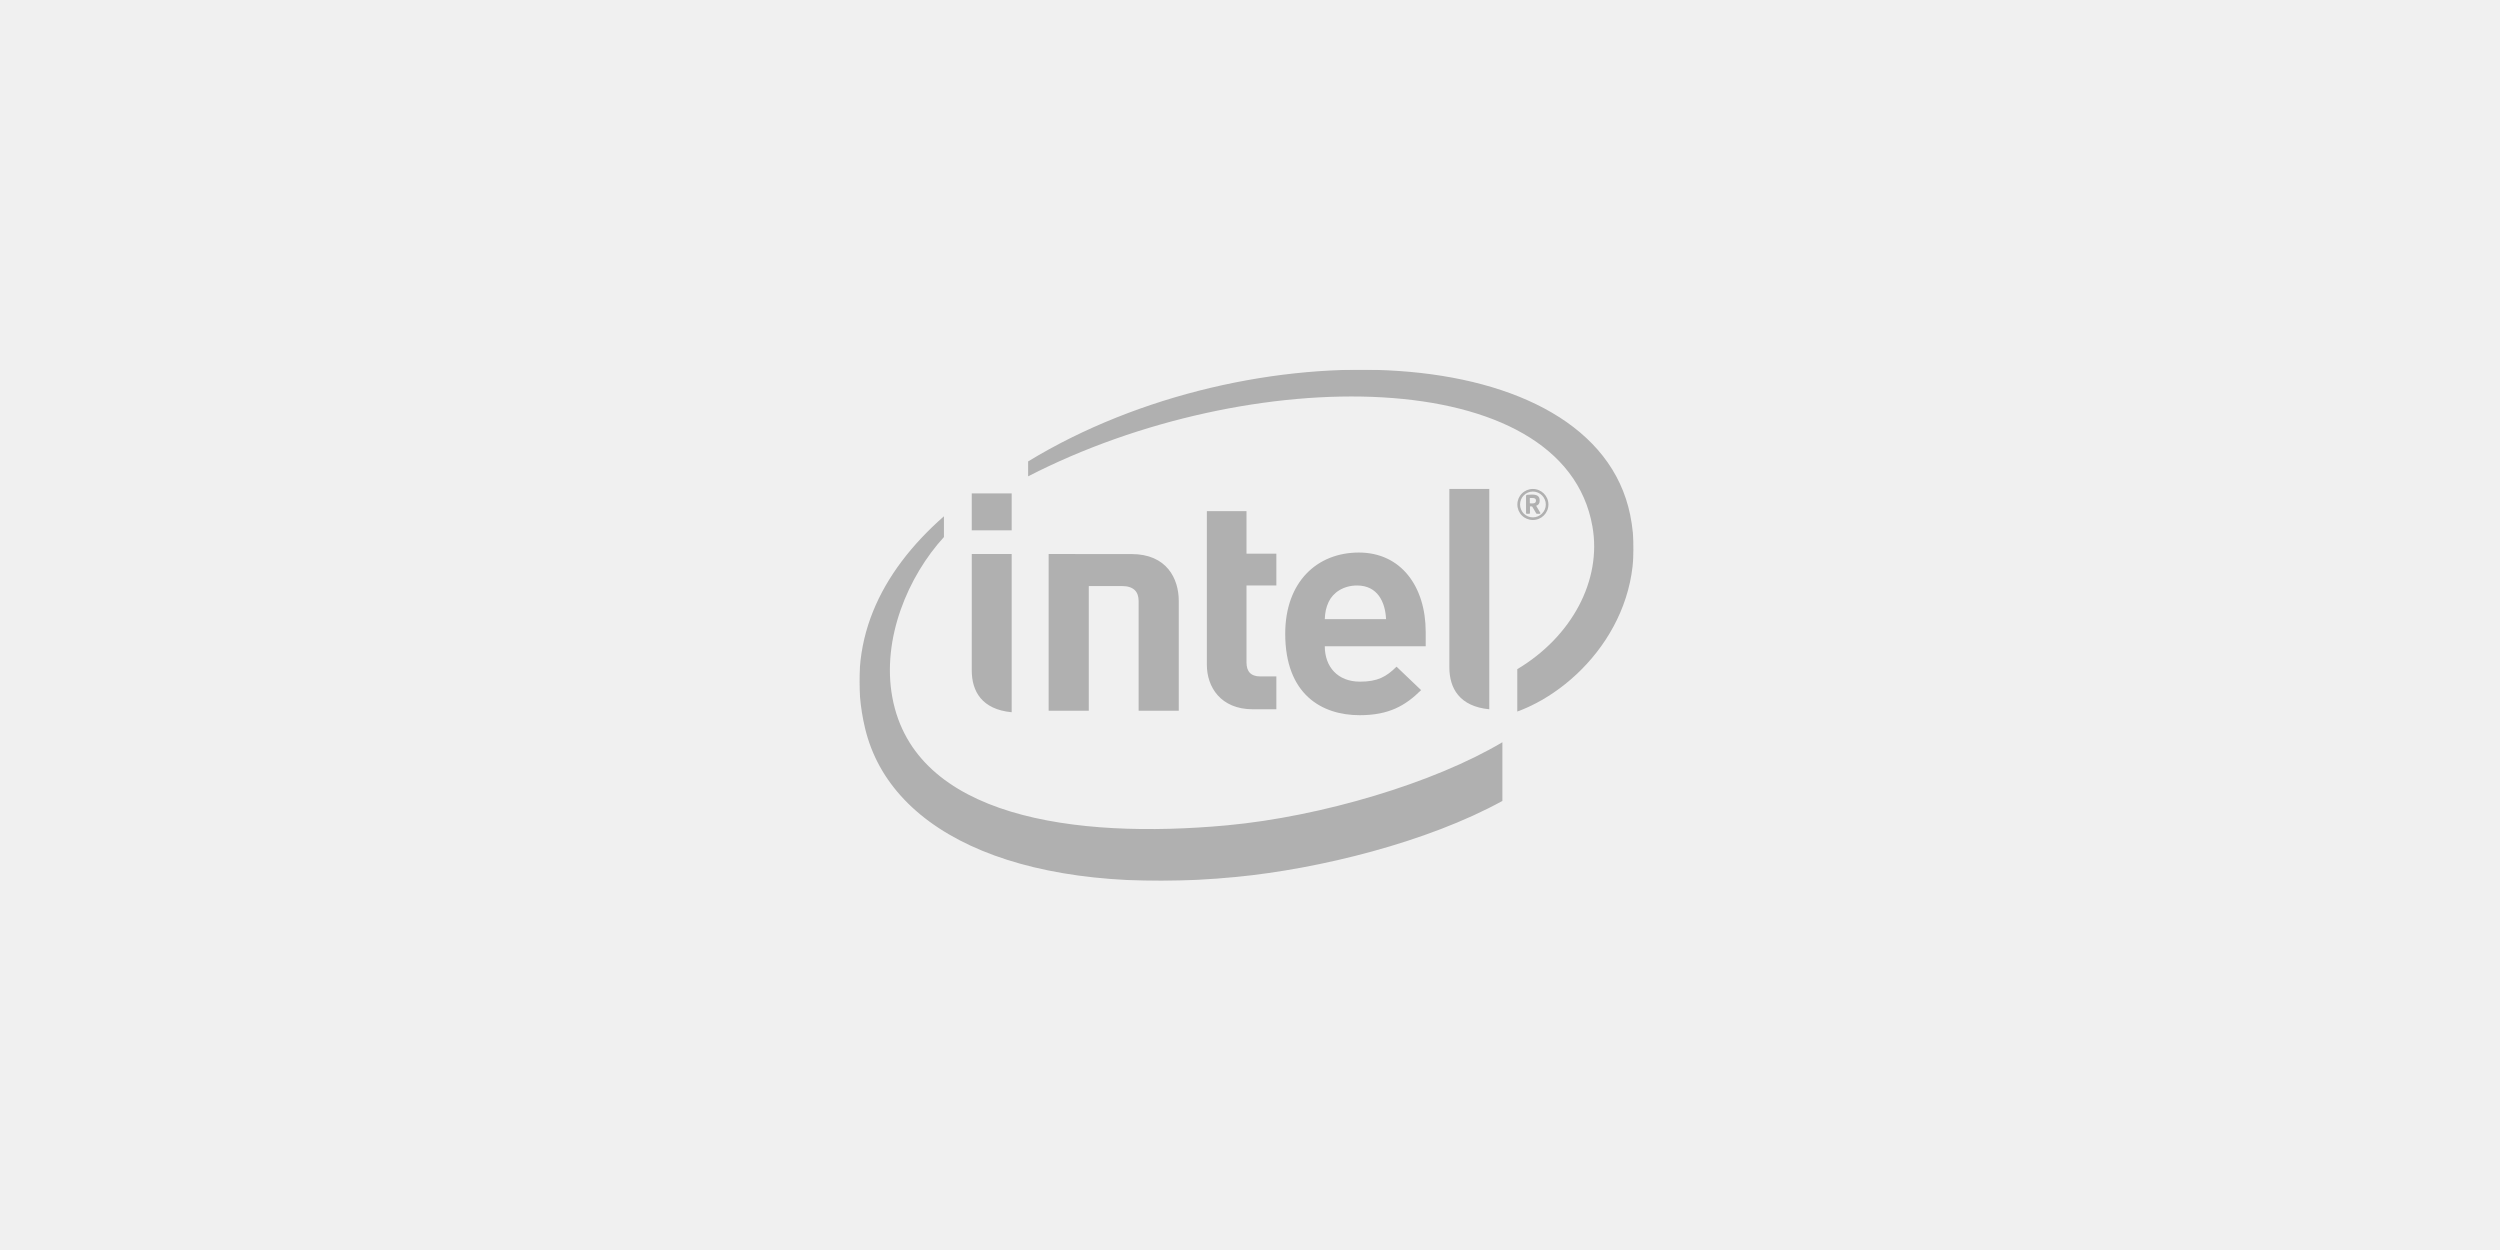
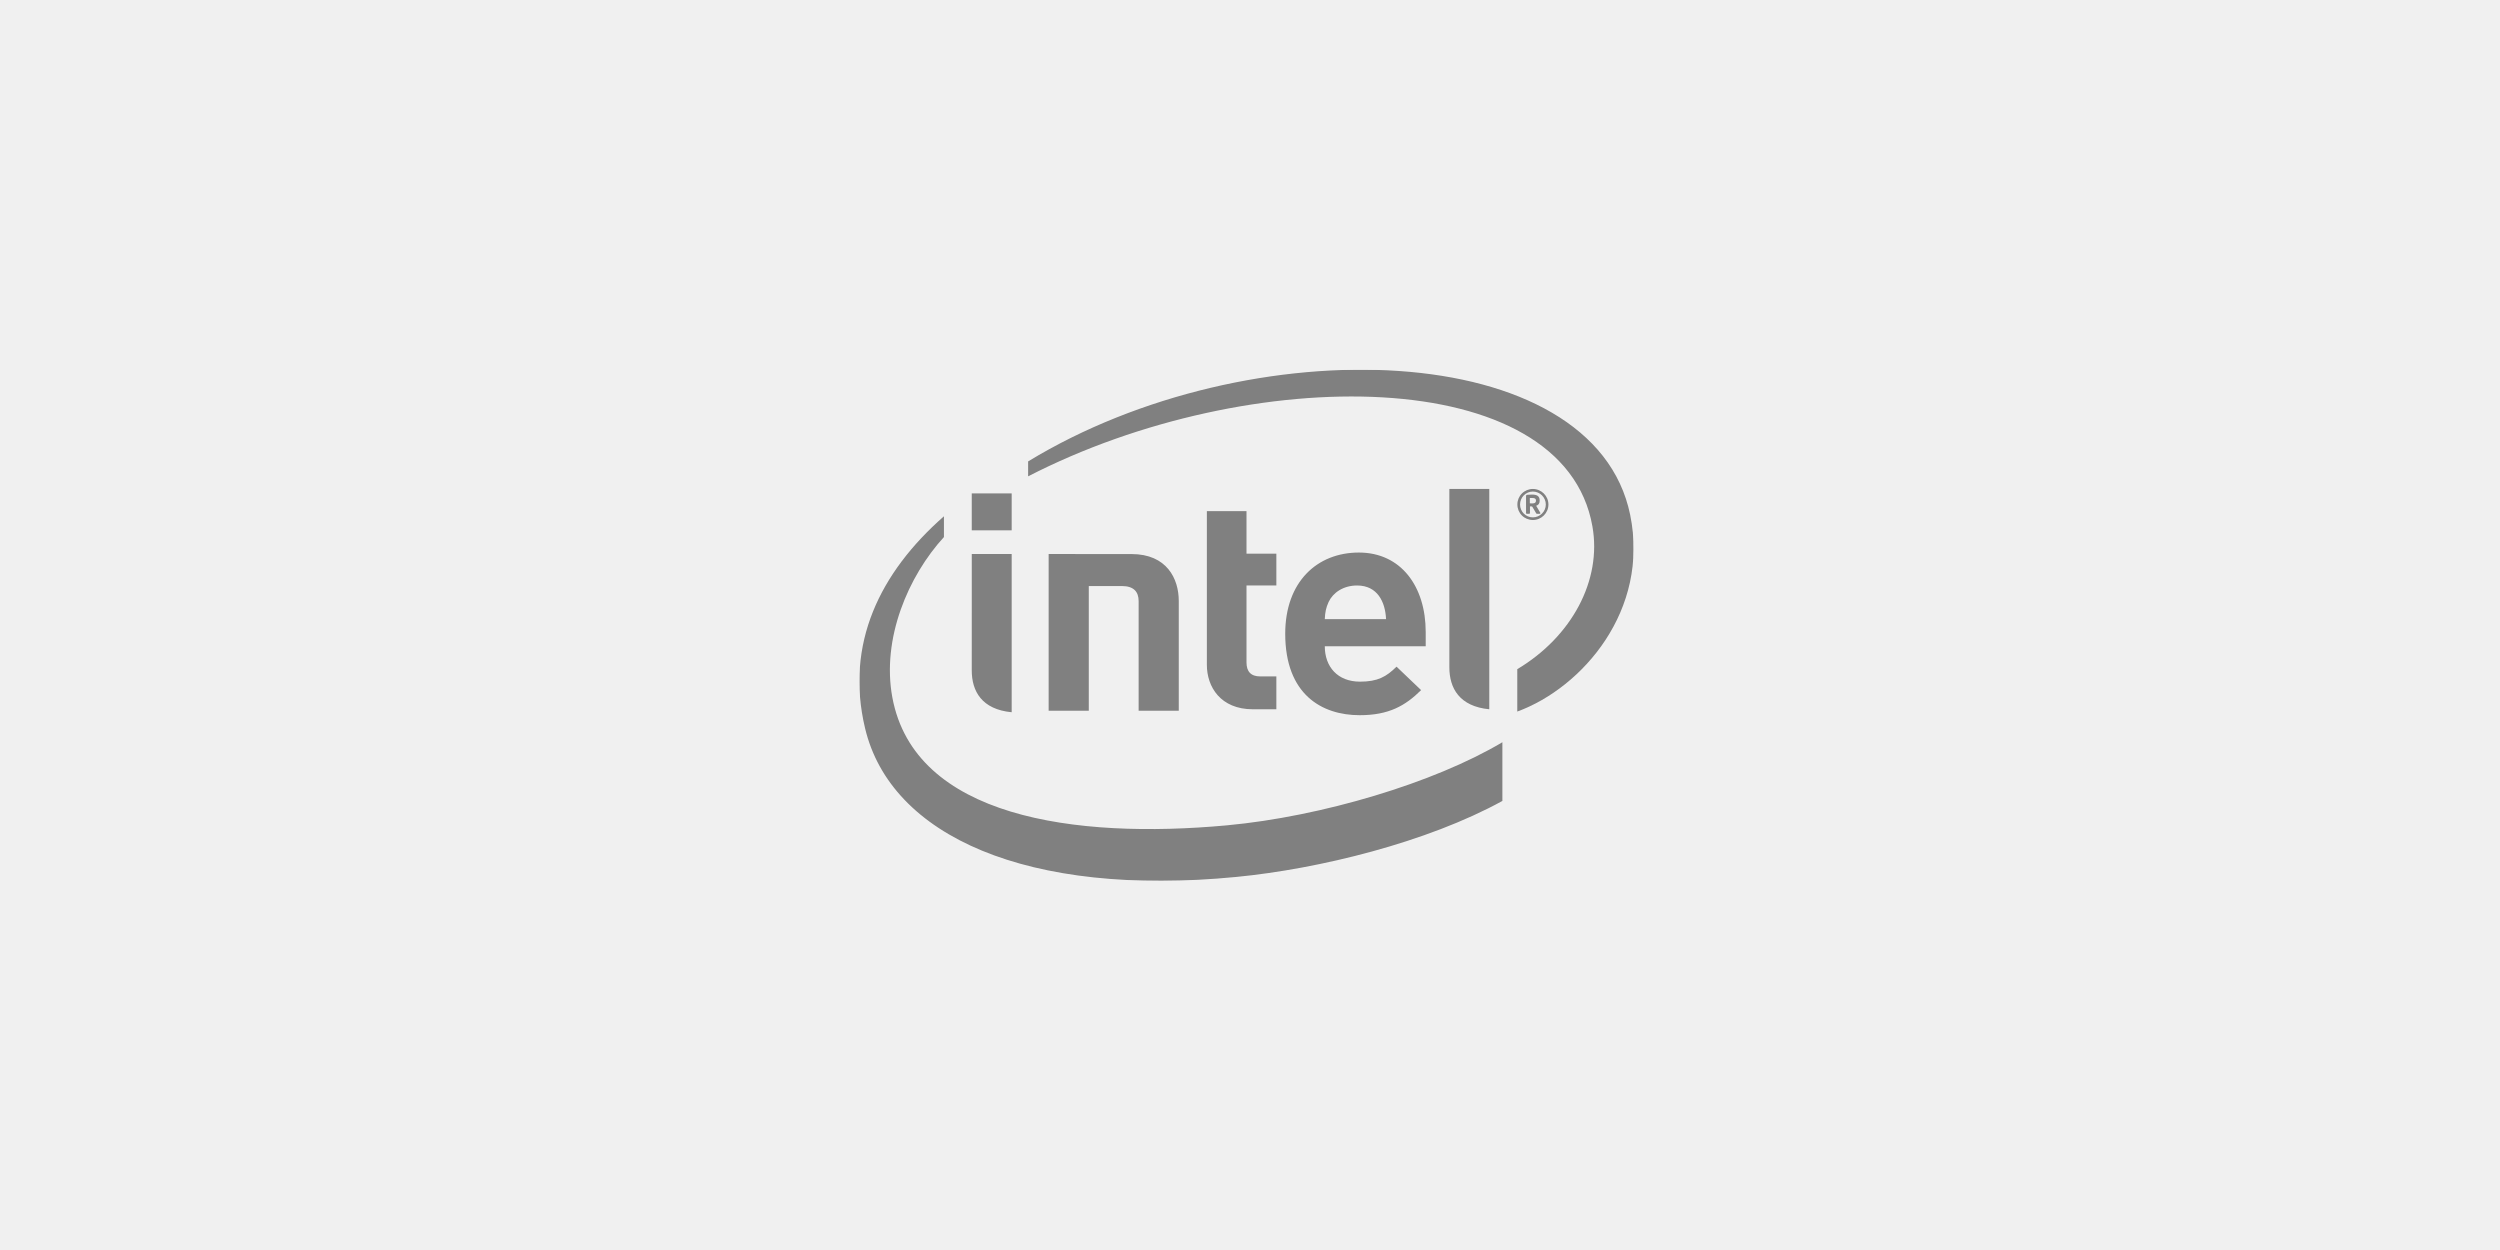
<svg xmlns="http://www.w3.org/2000/svg" xmlns:xlink="http://www.w3.org/1999/xlink" width="400" height="200">
  <defs>
    <path id="a" d="M0 .084h123.879v81.774H0z" />
    <path id="c" d="M0 81.858h123.97V0H0z" />
  </defs>
  <g transform="translate(137.5 59.07)" fill="none" fill-rule="evenodd">
    <mask id="b" fill="#fff">
      <use xlink:href="#a" />
    </mask>
-     <path d="M123.33 23.312C117.524-5.065 62.482-6.863 27 14.756v2.388c35.44-18.239 85.71-18.128 90.287 8.012 1.536 8.647-3.33 17.656-12.023 22.843v6.782c10.457-3.84 21.184-16.258 18.065-31.47m-64.486 49.67c-24.479 2.26-49.993-1.3-53.566-20.45-1.749-9.44 2.554-19.45 8.253-25.672v-3.323C3.264 32.55-2.3 43.954.905 57.425c4.094 17.28 25.985 27.064 59.41 23.815 13.229-1.283 30.531-5.542 42.567-12.16v-9.395C91.958 66.201 73.894 71.583 58.844 72.98" fill="#b0b0b0" mask="url(#b)" />
-     <path d="M100.785 19.163h-6.388v28.535c0 3.344 1.612 6.252 6.388 6.717V19.163zM24.368 29.573h-6.384l-.004 18.61c0 3.35 1.614 6.25 6.388 6.705V29.573z" fill="#b0b0b0" />
+     <path d="M123.33 23.312C117.524-5.065 62.482-6.863 27 14.756v2.388c35.44-18.239 85.71-18.128 90.287 8.012 1.536 8.647-3.33 17.656-12.023 22.843v6.782c10.457-3.84 21.184-16.258 18.065-31.47m-64.486 49.67c-24.479 2.26-49.993-1.3-53.566-20.45-1.749-9.44 2.554-19.45 8.253-25.672v-3.323C3.264 32.55-2.3 43.954.905 57.425c4.094 17.28 25.985 27.064 59.41 23.815 13.229-1.283 30.531-5.542 42.567-12.16v-9.395C91.958 66.201 73.894 71.583 58.844 72.98" fill="#808080" mask="url(#b)" />
+     <path d="M100.785 19.163h-6.388v28.535c0 3.344 1.612 6.252 6.388 6.717V19.163zM24.368 29.573h-6.384l-.004 18.61c0 3.35 1.614 6.25 6.388 6.705V29.573z" fill="#808080" />
    <mask id="d" fill="#fff">
      <use xlink:href="#c" />
    </mask>
-     <path fill="#b0b0b0" mask="url(#d)" d="M17.98 25.788h6.388v-5.915H17.98zM62.968 54.415c-5.179 0-7.37-3.581-7.37-7.11V22.713h6.342v6.8h4.777v5.096H61.94v12.308c0 1.438.687 2.24 2.194 2.24h2.583v5.259h-3.749M79.637 34.609c-2.178 0-3.85 1.123-4.56 2.64-.412.91-.564 1.62-.61 2.74h9.802c-.124-2.74-1.364-5.38-4.632-5.38m-5.17 9.726c0 3.262 2.035 5.66 5.636 5.66 2.822 0 4.213-.785 5.843-2.398l3.93 3.752c-2.52 2.495-5.16 4.012-9.82 4.012-6.087 0-11.92-3.33-11.92-13.036 0-8.298 5.097-12.988 11.78-12.988 6.792 0 10.696 5.49 10.696 12.699v2.3H74.466M42.018 34.698c1.882 0 2.664.92 2.664 2.413v17.54h6.42V37.074c0-3.561-1.92-7.494-7.557-7.494l-13.262-.007v25.078h6.423V34.698h5.312zM108.255 21.008c0-.3-.187-.395-.585-.395H107.274v.851c.062 0 .343.014.396.014.398 0 .585-.134.585-.418v-.052zm.601 2.128h-.464a.105.105 0 01-.095-.062l-.627-1.067a.185.185 0 00-.089-.049h-.287v1.064c0 .052-.036.114-.105.114h-.418c-.062 0-.105-.062-.105-.114v-2.683c0-.157.053-.222.19-.242.15-.016.542-.036.761-.036.775 0 1.23.228 1.23.947v.052c0 .444-.22.686-.56.793l.654 1.113a.2.2 0 01.017.079c0 .042-.023.091-.102.091zm-1.101-3.558c-1.134 0-2.046.937-2.046 2.07 0 1.139.912 2.06 2.046 2.06s2.075-.921 2.075-2.06c0-1.133-.941-2.07-2.075-2.07zm0 4.554a2.472 2.472 0 01-2.475-2.485 2.476 2.476 0 012.475-2.484 2.497 2.497 0 012.494 2.484 2.493 2.493 0 01-2.494 2.485z" />
+     <path fill="#808080" mask="url(#d)" d="M17.98 25.788h6.388v-5.915H17.98zM62.968 54.415c-5.179 0-7.37-3.581-7.37-7.11V22.713h6.342v6.8h4.777v5.096H61.94v12.308c0 1.438.687 2.24 2.194 2.24h2.583v5.259h-3.749M79.637 34.609c-2.178 0-3.85 1.123-4.56 2.64-.412.91-.564 1.62-.61 2.74h9.802c-.124-2.74-1.364-5.38-4.632-5.38m-5.17 9.726c0 3.262 2.035 5.66 5.636 5.66 2.822 0 4.213-.785 5.843-2.398l3.93 3.752c-2.52 2.495-5.16 4.012-9.82 4.012-6.087 0-11.92-3.33-11.92-13.036 0-8.298 5.097-12.988 11.78-12.988 6.792 0 10.696 5.49 10.696 12.699v2.3H74.466M42.018 34.698c1.882 0 2.664.92 2.664 2.413v17.54h6.42V37.074c0-3.561-1.92-7.494-7.557-7.494l-13.262-.007v25.078h6.423V34.698h5.312zM108.255 21.008c0-.3-.187-.395-.585-.395H107.274v.851c.062 0 .343.014.396.014.398 0 .585-.134.585-.418v-.052zm.601 2.128h-.464a.105.105 0 01-.095-.062l-.627-1.067a.185.185 0 00-.089-.049h-.287v1.064c0 .052-.036.114-.105.114h-.418c-.062 0-.105-.062-.105-.114v-2.683c0-.157.053-.222.19-.242.15-.016.542-.036.761-.036.775 0 1.23.228 1.23.947v.052c0 .444-.22.686-.56.793l.654 1.113a.2.2 0 01.017.079c0 .042-.023.091-.102.091zm-1.101-3.558c-1.134 0-2.046.937-2.046 2.07 0 1.139.912 2.06 2.046 2.06s2.075-.921 2.075-2.06c0-1.133-.941-2.07-2.075-2.07zm0 4.554a2.472 2.472 0 01-2.475-2.485 2.476 2.476 0 012.475-2.484 2.497 2.497 0 012.494 2.484 2.493 2.493 0 01-2.494 2.485z" />
  </g>
</svg>
